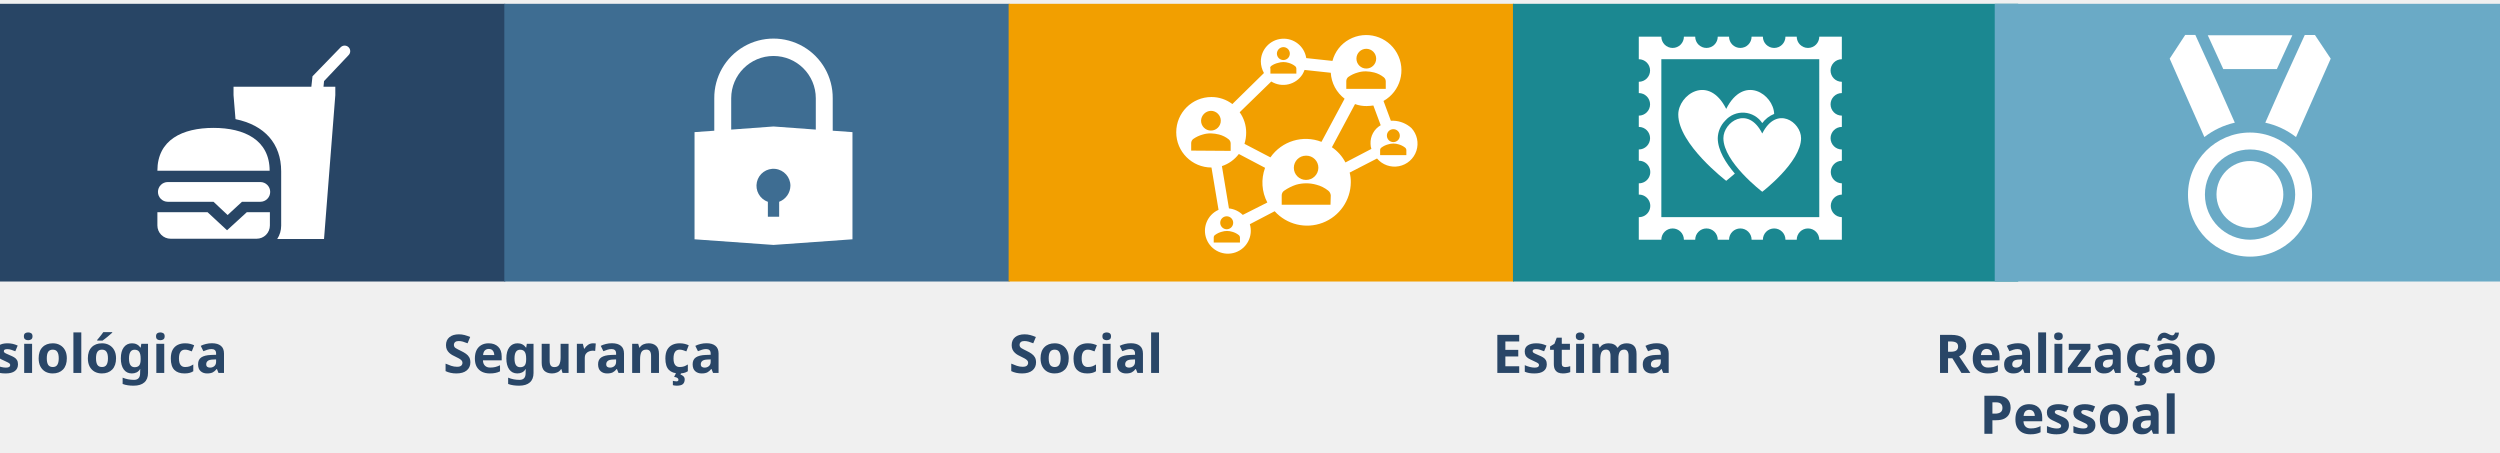
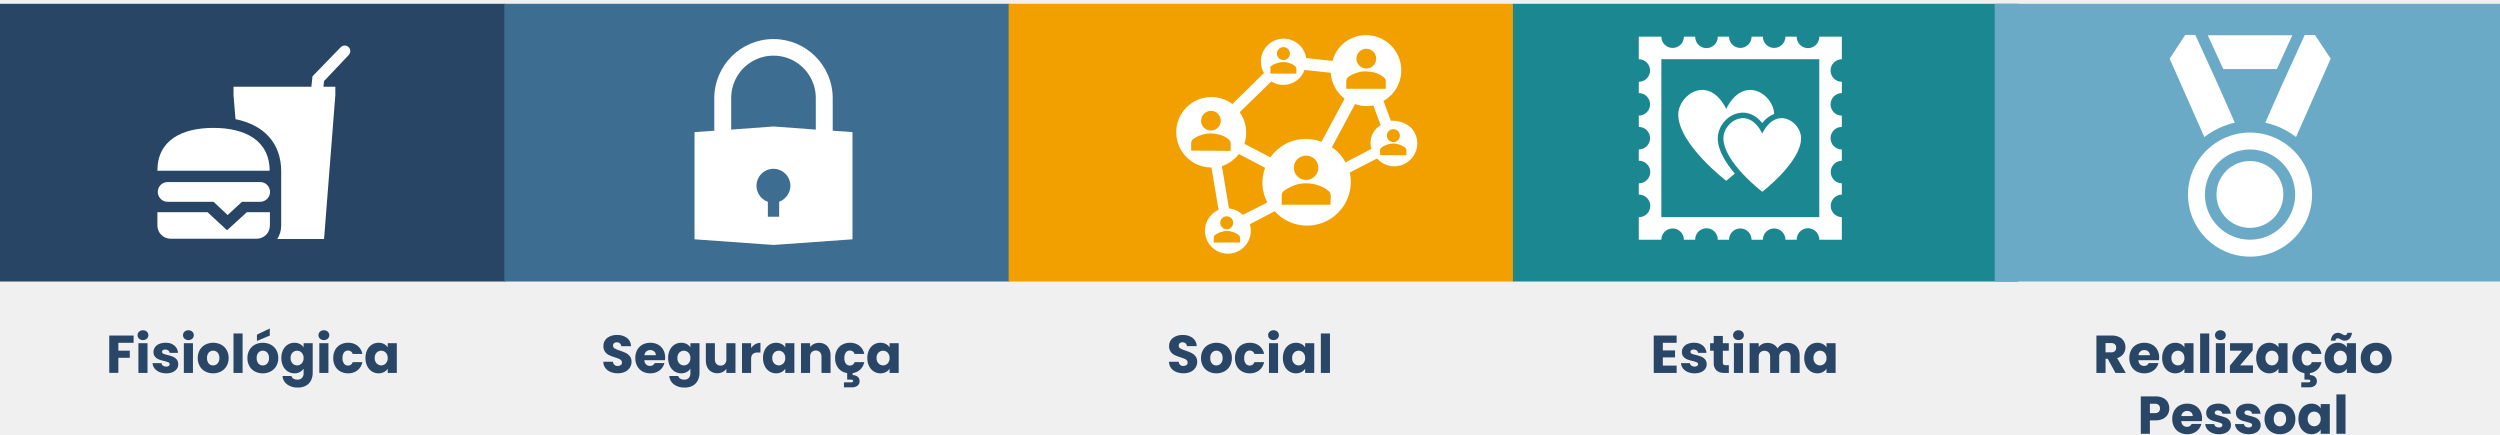
- <svg xmlns="http://www.w3.org/2000/svg" width="657" height="119" viewBox="0 0 657 119">
+ <svg xmlns="http://www.w3.org/2000/svg" width="920.555" height="159.888" viewBox="0 0 920.555 159.888">
  <defs>
    <clipPath id="clip-path">
-       <rect id="Retângulo_981" data-name="Retângulo 981" width="72" height="72" transform="translate(0 2.4)" fill="#fff" />
-     </clipPath>
-     <clipPath id="clip-path-2">
-       <rect id="Retângulo_982" data-name="Retângulo 982" width="72" height="72" transform="translate(87.24 0)" fill="#fff" />
+       <rect id="Retângulo_981" data-name="Retângulo 981" width="100.883" height="100.883" transform="translate(0 0)" fill="#fff" />
    </clipPath>
    <clipPath id="clip-path-3">
-       <rect id="Retângulo_983" data-name="Retângulo 983" width="72" height="72" transform="translate(179.64 0)" fill="#fff" />
-     </clipPath>
-     <clipPath id="clip-path-4">
-       <rect id="Retângulo_984" data-name="Retângulo 984" width="72" height="72" transform="translate(272.04 0)" fill="#fff" />
+       <rect id="Retângulo_983" data-name="Retângulo 983" width="101" height="101" transform="translate(-0.172 0.086)" fill="#fff" />
    </clipPath>
    <clipPath id="clip-path-5">
-       <rect id="Retângulo_985" data-name="Retângulo 985" width="72" height="72" transform="translate(378 0)" fill="#fff" />
+       <rect id="Retângulo_985" data-name="Retângulo 985" width="101" height="101" transform="translate(0.14 0.086)" fill="#fff" />
    </clipPath>
  </defs>
-   <g id="img-slide-68" transform="translate(-10278 -12133)">
-     <rect id="Retângulo_459" data-name="Retângulo 459" width="132.784" height="72.983" transform="translate(10278 12134)" fill="#284565" />
-     <rect id="Retângulo_460" data-name="Retângulo 460" width="132.787" height="72.983" transform="translate(10410.533 12134)" fill="#3e6d92" />
-     <rect id="Retângulo_461" data-name="Retângulo 461" width="132.787" height="72.983" transform="translate(10543.068 12134)" fill="#f29f00" />
-     <rect id="Retângulo_462" data-name="Retângulo 462" width="132.787" height="72.983" transform="translate(10675.601 12134)" fill="#1b8891" />
-     <rect id="Retângulo_876" data-name="Retângulo 876" width="132.784" height="72.983" transform="translate(10802.216 12134)" fill="#6aaac6" />
-     <g id="Grupo_1288" data-name="Grupo 1288" transform="translate(10308.393 12131.6)" clip-path="url(#clip-path)">
-       <path id="Caminho_1406" data-name="Caminho 1406" d="M38.02,49.241H13.711a2.594,2.594,0,1,0,0,5.188H25.717l3.706,3.484,3.78-3.484H38.02a2.594,2.594,0,0,0,0-5.188" fill="#fff" />
-       <path id="Caminho_1407" data-name="Caminho 1407" d="M29.275,61.915l-5.114-4.743H10.969v3.483a3.48,3.48,0,0,0,3.483,3.484h22.6a3.48,3.48,0,0,0,3.483-3.484V57.172H34.463Z" fill="#fff" />
-       <path id="Caminho_1408" data-name="Caminho 1408" d="M25.717,35.011c-8.152,0-14.748,3.113-14.748,11.266h29.5c0-8.079-6.6-11.266-14.749-11.266" fill="#fff" />
-       <path id="Caminho_1409" data-name="Caminho 1409" d="M61.217,15.889a1.467,1.467,0,1,0-2.075-2.075l-7.411,7.634-.3,2.742H30.979v2.223l.519,6.3C39.131,34.27,43.5,39.161,43.5,46.425v14.3a6.4,6.4,0,0,1-1.038,3.484h12.3l2.965-37.8V24.19H54.621l.148-1.482Z" fill="#fff" />
+   <g id="Grupo_2199" data-name="Grupo 2199" transform="translate(-1902 1804)">
+     <g id="Grupo_2198" data-name="Grupo 2198" transform="translate(1902 -1804)">
+       <g id="Grupo_2197" data-name="Grupo 2197">
+         <path id="Caminho_1944" data-name="Caminho 1944" d="M0,0H186.051V102.261H0Z" transform="translate(0 1.401)" fill="#284565" />
+         <path id="Caminho_1945" data-name="Caminho 1945" d="M0,0H186.054V102.261H0Z" transform="translate(185.699 1.401)" fill="#3e6d92" />
+         <path id="Caminho_1946" data-name="Caminho 1946" d="M0,0H186.054V102.261H0Z" transform="translate(371.4 1.401)" fill="#f29f00" />
+         <path id="Caminho_1947" data-name="Caminho 1947" d="M0,0H186.054V102.261H0Z" transform="translate(557.097 1.401)" fill="#1b8891" />
+         <path id="Caminho_1948" data-name="Caminho 1948" d="M0,0H186.051V102.261H0Z" transform="translate(734.504 1.401)" fill="#6aaac6" />
+         <g id="Grupo_1288" data-name="Grupo 1288" transform="translate(42.585 1.401)" clip-path="url(#clip-path)">
+           <path id="Caminho_1406" data-name="Caminho 1406" d="M48.812,49.241H14.752a3.635,3.635,0,1,0,0,7.269H31.574l5.193,4.882,5.3-4.882h6.749a3.635,3.635,0,0,0,0-7.269" transform="translate(4.46 16.39)" fill="#fff" />
+           <path id="Caminho_1407" data-name="Caminho 1407" d="M36.618,63.818l-7.165-6.646H10.969v4.88a4.875,4.875,0,0,0,4.88,4.882H47.522a4.875,4.875,0,0,0,4.88-4.882v-4.88H43.888Z" transform="translate(4.4 19.572)" fill="#fff" />
+           <path id="Caminho_1408" data-name="Caminho 1408" d="M31.633,35.011c-11.422,0-20.664,4.362-20.664,15.785H52.3c0-11.32-9.243-15.785-20.666-15.785" transform="translate(4.4 10.682)" fill="#fff" />
+           <path id="Caminho_1409" data-name="Caminho 1409" d="M73.347,16.9a2.056,2.056,0,1,0-2.907-2.907l-10.384,10.7-.416,3.842H30.979v3.115l.727,8.827C42.4,42.654,48.528,49.507,48.528,59.685V79.727a8.969,8.969,0,0,1-1.454,4.882H64.312l4.154-52.963V28.531H64.1l.207-2.076Z" transform="translate(12.427 2)" fill="#fff" />
+         </g>
+         <g id="Grupo_1290" data-name="Grupo 1290" transform="translate(233.939 1.401)" clip-path="url(#clip-path)">
+           <path id="Caminho_1410" data-name="Caminho 1410" d="M133.957,69.184v5.5H129.8v-5.5a6.249,6.249,0,1,1,8.307-5.918,6.426,6.426,0,0,1-4.153,5.918M116.3,31.073a15.577,15.577,0,1,1,31.153,0V42.6l-15.577-1.143L116.3,42.6Zm37.384,11.942V31.073a21.807,21.807,0,1,0-43.614,0V43.015l-7.269.52V83l29.075,2.076L160.956,83V43.535Z" transform="translate(-80.997 3.716)" fill="#fff" />
+         </g>
+         <g id="Grupo_1292" data-name="Grupo 1292" transform="translate(425.95 2.802)" clip-path="url(#clip-path-3)">
+           <path id="Caminho_1411" data-name="Caminho 1411" d="M264.713,38.747h-.935l-2.7-7.269A12.972,12.972,0,0,0,248.41,8.838a12.658,12.658,0,0,0-6.127,7.893l-9.657-1.038a8.406,8.406,0,0,0-16.718,1.247,9.013,9.013,0,0,0,1.142,4.257L205.418,32.62a12.694,12.694,0,0,0-7.684-2.6,12.981,12.981,0,0,0,0,25.962l2.6,15.577a8.441,8.441,0,1,0,11.526,5.3l9.138-4.777a16.1,16.1,0,0,0,28.038-10.7,13.635,13.635,0,0,0-.416-3.531l10.073-5.193a8.46,8.46,0,1,0,12.669-11.215,10.427,10.427,0,0,0-6.646-2.7m0,3.115a2.389,2.389,0,1,1-2.389,2.389,2.35,2.35,0,0,1,2.389-2.389m-9.969-29.6A3.635,3.635,0,1,1,251.11,15.9a3.612,3.612,0,0,1,3.635-3.635m-7.373,11.84a1.98,1.98,0,0,1,.727-1.454,10.994,10.994,0,0,1,3.531-1.662,9.613,9.613,0,0,1,3.011-.415,14.061,14.061,0,0,1,3.011.415,9.419,9.419,0,0,1,3.531,1.765,1.985,1.985,0,0,1,.727,1.454v2.8H247.371ZM224.215,11.643a2.388,2.388,0,1,1-2.389,2.388,2.415,2.415,0,0,1,2.389-2.388m-4.882,7.788a1.094,1.094,0,0,1,.52-.935,6.985,6.985,0,0,1,2.389-1.038,6.412,6.412,0,0,1,3.946,0,6.743,6.743,0,0,1,2.284,1.142,1.24,1.24,0,0,1,.52.935v1.871h-9.554V19.431ZM197.527,35.112a3.635,3.635,0,1,1-3.635,3.635,3.751,3.751,0,0,1,3.635-3.635m-7.269,14.642v-2.8a1.983,1.983,0,0,1,.727-1.454,11.027,11.027,0,0,1,3.529-1.66,9.582,9.582,0,0,1,3.012-.416,13.972,13.972,0,0,1,3.011.416,9.418,9.418,0,0,1,3.531,1.765,1.985,1.985,0,0,1,.727,1.453v2.8Zm17.964,33.855h-9.657V81.74a1.089,1.089,0,0,1,.518-.935,7.216,7.216,0,0,1,2.389-1.142,6.384,6.384,0,0,1,3.946,0,6.736,6.736,0,0,1,2.285,1.142,1.238,1.238,0,0,1,.518.935Zm-7.269-7.269a2.389,2.389,0,1,1,2.389,2.388,2.413,2.413,0,0,1-2.389-2.388m8.307-2.907a8.62,8.62,0,0,0-5.088-2.389l-2.6-15.577A12.874,12.874,0,0,0,207.807,51l9.657,5.088a15.69,15.69,0,0,0,.831,12.773Zm10.177-21.185-9.553-4.985a13.849,13.849,0,0,0,.624-4.153,12.819,12.819,0,0,0-2.389-7.478l11.631-11.318a8.385,8.385,0,0,0,11.526-2.7A10.361,10.361,0,0,0,232,20.054l9.658,1.038a12.961,12.961,0,0,0,5.088,9.554l-8.515,15.889a15.882,15.882,0,0,0-18.8,5.711m17.654,3.842a4.522,4.522,0,0,1-4.569,4.465,4.465,4.465,0,0,1,0-8.931h.1a4.432,4.432,0,0,1,4.465,4.465m4.465,13.6H223.591V66.267a2.038,2.038,0,0,1,.935-1.765,17.185,17.185,0,0,1,4.362-2.182,13.737,13.737,0,0,1,7.477,0,11.509,11.509,0,0,1,4.362,2.182,2.5,2.5,0,0,1,.935,1.765ZM256.3,47.262a5.882,5.882,0,0,0,.311,1.869l-9.553,4.985a15.253,15.253,0,0,0-4.985-5.607L250.59,32.62a11.839,11.839,0,0,0,4.258.727,20.2,20.2,0,0,0,2.493-.207l2.7,7.269a7.49,7.49,0,0,0-3.738,6.853m13.188,4.154h-9.658V49.547a1.091,1.091,0,0,1,.52-.935,7.216,7.216,0,0,1,2.389-1.142,6.384,6.384,0,0,1,3.946,0,6.718,6.718,0,0,1,2.284,1.142,1.237,1.237,0,0,1,.52.935Z" transform="translate(-177.589 2.896)" fill="#fff" />
+         </g>
+         <g id="Grupo_1294" data-name="Grupo 1294" transform="translate(589.94 0)" clip-path="url(#clip-path)">
+           <path id="Caminho_1412" data-name="Caminho 1412" d="M348.133,76.1H289.981V17.942h58.152Zm4.156-41.538a4.153,4.153,0,0,1,4.153-4.154V26.251a4.154,4.154,0,0,1,0-8.309V9.635h-8.309a4.154,4.154,0,1,1-8.307,0h-4.152a4.154,4.154,0,1,1-8.309,0h-4.154a4.153,4.153,0,1,1-8.306,0h-4.154a4.154,4.154,0,1,1-8.307,0H298.29a4.154,4.154,0,1,1-8.309,0h-8.307v8.307a4.154,4.154,0,0,1,0,8.309V30.4a4.154,4.154,0,0,1,0,8.309v4.153a4.154,4.154,0,0,1,0,8.309v4.153a4.154,4.154,0,1,1,0,8.307V67.79a4.154,4.154,0,1,1,0,8.307v8.309h8.307a4.154,4.154,0,1,1,8.309,0h4.153a4.154,4.154,0,1,1,8.307,0H314.9a4.153,4.153,0,1,1,8.306,0h4.154a4.154,4.154,0,1,1,8.309,0h4.152a4.154,4.154,0,1,1,8.307,0h8.309V76.1a4.154,4.154,0,0,1,0-8.307V63.635a4.154,4.154,0,0,1,0-8.307V51.175a4.154,4.154,0,0,1,0-8.309V38.713a4.153,4.153,0,0,1-4.153-4.154" transform="translate(-268.175 3.865)" fill="#fff" />
+           <path id="Caminho_1413" data-name="Caminho 1413" d="M318.218,36.7c-5.306-10.52-14.31-4.216-14.31,1.723,0,8.838,14.31,19.731,14.31,19.731s14.3-10.935,14.3-19.731c0-5.939-9-12.243-14.3-1.723" transform="translate(-259.256 12.457)" fill="#fff" />
+           <path id="Caminho_1414" data-name="Caminho 1414" d="M306.588,41.4a9.544,9.544,0,0,1,2.721-6.449,9.128,9.128,0,0,1,6.511-2.969c1.672,0,4.537.57,7.154,3.852a10.065,10.065,0,0,1,4.383-3.374c-.228-7.208-11.174-14.7-17.654-1.85-6.542-12.98-17.653-5.191-17.653,2.078,0,10.9,17.653,24.4,17.653,24.4s1.3-1.038,3.178-2.658c-3.322-3.874-6.293-8.589-6.293-13.033" transform="translate(-264.013 9.482)" fill="#fff" />
+         </g>
+         <g id="Grupo_1296" data-name="Grupo 1296" transform="translate(777.637 2.802)" clip-path="url(#clip-path-5)">
+           <path id="Caminho_1415" data-name="Caminho 1415" d="M417.823,40.319a12.306,12.306,0,1,0,12.253,12.358,12.276,12.276,0,0,0-12.253-12.358" transform="translate(-366.94 16.174)" fill="#fff" />
+           <path id="Caminho_1416" data-name="Caminho 1416" d="M420.856,32.833A22.846,22.846,0,1,0,443.7,55.679a22.912,22.912,0,0,0-22.846-22.846m0,39.462a16.616,16.616,0,1,1,16.615-16.616,16.664,16.664,0,0,1-16.615,16.616" transform="translate(-369.973 13.171)" fill="#fff" />
+           <path id="Caminho_1417" data-name="Caminho 1417" d="M418.318,39.485a28.36,28.36,0,0,1,11.317,5.3l12.774-28.869-5.816-8.724h-3.738l-8.1,17.758Z" transform="translate(-361.827 2.884)" fill="#fff" />
+           <path id="Caminho_1418" data-name="Caminho 1418" d="M417.181,39.485l-6.438-14.538-8.1-17.758H398.9l-5.711,8.724,12.773,28.869a28.686,28.686,0,0,1,11.215-5.3" transform="translate(-371.905 2.884)" fill="#fff" />
+           <path id="Caminho_1419" data-name="Caminho 1419" d="M428.64,19.725l5.711-12.462H403.2l5.712,12.462Z" transform="translate(-367.892 2.914)" fill="#fff" />
+         </g>
+         <path id="Caminho_1949" data-name="Caminho 1949" d="M12.679,5.913V8.6H7.068v2.9h4.2v2.609h-4.2v5.571H3.714V5.913ZM16.131,7.6a2.033,2.033,0,0,1-1.442-.52A1.684,1.684,0,0,1,14.13,5.8a1.706,1.706,0,0,1,.559-1.3,2.033,2.033,0,0,1,1.442-.52,2.006,2.006,0,0,1,1.422.52,1.706,1.706,0,0,1,.559,1.3,1.684,1.684,0,0,1-.559,1.285A2.006,2.006,0,0,1,16.131,7.6ZM17.8,8.738V19.684H14.444V8.738Zm6.885,11.1a6.291,6.291,0,0,1-2.55-.49,4.355,4.355,0,0,1-1.765-1.344,3.534,3.534,0,0,1-.726-1.913h3.315a1.274,1.274,0,0,0,.53.922,1.874,1.874,0,0,0,1.157.353,1.652,1.652,0,0,0,.971-.245.751.751,0,0,0,.343-.638.736.736,0,0,0-.49-.7,9.907,9.907,0,0,0-1.589-.5,14.918,14.918,0,0,1-1.962-.579,3.389,3.389,0,0,1-1.354-.961A2.619,2.619,0,0,1,20,11.975a3.014,3.014,0,0,1,.52-1.716,3.5,3.5,0,0,1,1.53-1.226,5.859,5.859,0,0,1,2.4-.451A4.817,4.817,0,0,1,27.695,9.6a3.969,3.969,0,0,1,1.363,2.707h-3.1a1.336,1.336,0,0,0-.5-.9,1.735,1.735,0,0,0-1.108-.333,1.532,1.532,0,0,0-.9.226.72.72,0,0,0-.314.618.754.754,0,0,0,.5.706,8.012,8.012,0,0,0,1.559.471,17.061,17.061,0,0,1,1.981.618,3.418,3.418,0,0,1,1.344.981,2.775,2.775,0,0,1,.6,1.814,2.88,2.88,0,0,1-.539,1.716,3.568,3.568,0,0,1-1.55,1.187A5.927,5.927,0,0,1,24.684,19.841ZM32.863,7.6a2.033,2.033,0,0,1-1.442-.52A1.684,1.684,0,0,1,30.863,5.8a1.706,1.706,0,0,1,.559-1.3,2.033,2.033,0,0,1,1.442-.52,2.006,2.006,0,0,1,1.422.52,1.706,1.706,0,0,1,.559,1.3,1.684,1.684,0,0,1-.559,1.285A2.006,2.006,0,0,1,32.863,7.6Zm1.667,1.138V19.684H31.177V8.738Zm7.415,11.1a6.042,6.042,0,0,1-2.893-.687,5.027,5.027,0,0,1-2.02-1.962,5.861,5.861,0,0,1-.736-2.982,5.814,5.814,0,0,1,.745-2.972,5.058,5.058,0,0,1,2.04-1.971,6.481,6.481,0,0,1,5.806,0,5.058,5.058,0,0,1,2.04,1.971,5.814,5.814,0,0,1,.745,2.972,5.755,5.755,0,0,1-.755,2.972,5.107,5.107,0,0,1-2.06,1.971A6.157,6.157,0,0,1,41.946,19.841Zm0-2.9a2.185,2.185,0,0,0,1.638-.706,2.805,2.805,0,0,0,.677-2.02,2.858,2.858,0,0,0-.657-2.02,2.229,2.229,0,0,0-3.246-.01,2.879,2.879,0,0,0-.647,2.03,2.914,2.914,0,0,0,.638,2.02A2.063,2.063,0,0,0,41.946,16.938ZM52.813,5.168V19.684H49.459V5.168Zm7.415,14.673a6.042,6.042,0,0,1-2.893-.687,5.027,5.027,0,0,1-2.02-1.962,5.861,5.861,0,0,1-.736-2.982,5.814,5.814,0,0,1,.745-2.972,5.058,5.058,0,0,1,2.04-1.971,6.481,6.481,0,0,1,5.806,0,5.058,5.058,0,0,1,2.04,1.971,5.814,5.814,0,0,1,.745,2.972,5.755,5.755,0,0,1-.755,2.972,5.107,5.107,0,0,1-2.06,1.971A6.157,6.157,0,0,1,60.228,19.841Zm0-2.9a2.185,2.185,0,0,0,1.638-.706,2.805,2.805,0,0,0,.677-2.02,2.858,2.858,0,0,0-.657-2.02,2.229,2.229,0,0,0-3.246-.01,2.879,2.879,0,0,0-.647,2.03,2.914,2.914,0,0,0,.638,2.02A2.063,2.063,0,0,0,60.228,16.938Zm2.589-11L58.09,7.914V5.6l4.727-2.275ZM71.9,8.581a4.212,4.212,0,0,1,2.03.471,3.468,3.468,0,0,1,1.344,1.236V8.738h3.354V19.664a6.156,6.156,0,0,1-.6,2.736,4.56,4.56,0,0,1-1.824,1.952,5.9,5.9,0,0,1-3.05.726,6.344,6.344,0,0,1-3.943-1.148,4.331,4.331,0,0,1-1.726-3.109H70.8a1.587,1.587,0,0,0,.745.991A2.717,2.717,0,0,0,73,22.175a2.282,2.282,0,0,0,1.658-.6,2.566,2.566,0,0,0,.618-1.913v-1.55A3.72,3.72,0,0,1,73.92,19.36a4.086,4.086,0,0,1-2.02.481,4.485,4.485,0,0,1-2.452-.7,4.812,4.812,0,0,1-1.736-1.981,6.6,6.6,0,0,1-.638-2.972,6.542,6.542,0,0,1,.638-2.962,4.755,4.755,0,0,1,1.736-1.962A4.532,4.532,0,0,1,71.9,8.581Zm3.374,5.63a2.742,2.742,0,0,0-.7-1.981,2.357,2.357,0,0,0-3.394-.01,2.708,2.708,0,0,0-.7,1.971,2.778,2.778,0,0,0,.7,1.991,2.335,2.335,0,0,0,3.394.01A2.742,2.742,0,0,0,75.273,14.211ZM82.747,7.6a2.033,2.033,0,0,1-1.442-.52A1.684,1.684,0,0,1,80.746,5.8a1.706,1.706,0,0,1,.559-1.3,2.033,2.033,0,0,1,1.442-.52,2.006,2.006,0,0,1,1.422.52,1.706,1.706,0,0,1,.559,1.3,1.684,1.684,0,0,1-.559,1.285A2.006,2.006,0,0,1,82.747,7.6Zm1.667,1.138V19.684H81.06V8.738Zm1.765,5.473a6.125,6.125,0,0,1,.7-2.982,4.837,4.837,0,0,1,1.942-1.962,5.815,5.815,0,0,1,2.854-.687A5.427,5.427,0,0,1,95.115,9.66,5.09,5.09,0,0,1,96.93,12.7h-3.57a1.718,1.718,0,0,0-1.746-1.255,1.76,1.76,0,0,0-1.471.716,3.312,3.312,0,0,0-.549,2.05,3.312,3.312,0,0,0,.549,2.05,1.76,1.76,0,0,0,1.471.716,1.718,1.718,0,0,0,1.746-1.255h3.57a5.139,5.139,0,0,1-1.824,3.021,5.371,5.371,0,0,1-3.433,1.1,5.815,5.815,0,0,1-2.854-.687,4.837,4.837,0,0,1-1.942-1.962A6.125,6.125,0,0,1,86.18,14.211Zm11.868-.02a6.542,6.542,0,0,1,.638-2.962,4.755,4.755,0,0,1,1.736-1.962,4.532,4.532,0,0,1,2.452-.687,4.212,4.212,0,0,1,2.03.471,3.468,3.468,0,0,1,1.344,1.236V8.738H109.6V19.684h-3.354v-1.55a3.622,3.622,0,0,1-1.363,1.236,4.212,4.212,0,0,1-2.03.471,4.451,4.451,0,0,1-2.432-.7,4.812,4.812,0,0,1-1.736-1.981A6.6,6.6,0,0,1,98.048,14.191Zm8.2.02a2.742,2.742,0,0,0-.7-1.981,2.357,2.357,0,0,0-3.394-.01,2.708,2.708,0,0,0-.7,1.971,2.778,2.778,0,0,0,.7,1.991,2.335,2.335,0,0,0,3.394.01A2.743,2.743,0,0,0,106.247,14.211Z" transform="translate(36.519 117.629)" fill="#294667" />
+         <path id="Caminho_1950" data-name="Caminho 1950" d="M7.92,19.136a7.084,7.084,0,0,1-2.707-.49A4.412,4.412,0,0,1,3.3,17.194a3.966,3.966,0,0,1-.755-2.315h3.57a1.732,1.732,0,0,0,.53,1.167,1.7,1.7,0,0,0,1.177.4A1.841,1.841,0,0,0,9,16.105a1.148,1.148,0,0,0,.432-.951,1.126,1.126,0,0,0-.343-.843,2.769,2.769,0,0,0-.843-.549,13.569,13.569,0,0,0-1.422-.49,15.485,15.485,0,0,1-2.177-.824,4.023,4.023,0,0,1-1.452-1.216,3.389,3.389,0,0,1-.608-2.1A3.609,3.609,0,0,1,3.977,6.121,5.723,5.723,0,0,1,7.606,5.032a5.789,5.789,0,0,1,3.668,1.089,3.9,3.9,0,0,1,1.491,3.031H9.136A1.419,1.419,0,0,0,8.646,8.1a1.728,1.728,0,0,0-1.157-.383,1.443,1.443,0,0,0-.981.324,1.167,1.167,0,0,0-.373.932,1.155,1.155,0,0,0,.628,1.04,10.29,10.29,0,0,0,1.962.8,18.141,18.141,0,0,1,2.168.863,4.126,4.126,0,0,1,1.442,1.2,3.2,3.2,0,0,1,.608,2.02,3.965,3.965,0,0,1-.6,2.138,4.19,4.19,0,0,1-1.736,1.53A5.943,5.943,0,0,1,7.92,19.136Zm17.4-5.787a8.563,8.563,0,0,1-.059.981H17.669a2.281,2.281,0,0,0,.657,1.559,2.008,2.008,0,0,0,1.422.539,1.763,1.763,0,0,0,1.746-1.059h3.57a4.9,4.9,0,0,1-.991,1.942,4.96,4.96,0,0,1-1.795,1.354,5.765,5.765,0,0,1-2.413.49A5.871,5.871,0,0,1,17,18.469a4.883,4.883,0,0,1-1.962-1.962,6.056,6.056,0,0,1-.706-2.982,6.125,6.125,0,0,1,.7-2.982,4.82,4.82,0,0,1,1.952-1.962A5.912,5.912,0,0,1,19.866,7.9a5.853,5.853,0,0,1,2.825.667,4.789,4.789,0,0,1,1.932,1.9A5.776,5.776,0,0,1,25.319,13.349Zm-3.433-.883a1.725,1.725,0,0,0-.588-1.373,2.166,2.166,0,0,0-1.471-.51,2.125,2.125,0,0,0-1.422.49,2.178,2.178,0,0,0-.716,1.393ZM31.243,7.9a4.212,4.212,0,0,1,2.03.471A3.468,3.468,0,0,1,34.617,9.6V8.053h3.354V18.979a6.156,6.156,0,0,1-.6,2.736,4.56,4.56,0,0,1-1.824,1.952,5.9,5.9,0,0,1-3.05.726,6.344,6.344,0,0,1-3.943-1.148,4.331,4.331,0,0,1-1.726-3.109h3.315a1.587,1.587,0,0,0,.745.991,2.717,2.717,0,0,0,1.452.363,2.282,2.282,0,0,0,1.658-.6,2.566,2.566,0,0,0,.618-1.913v-1.55a3.72,3.72,0,0,1-1.354,1.246,4.086,4.086,0,0,1-2.02.481,4.485,4.485,0,0,1-2.452-.7,4.812,4.812,0,0,1-1.736-1.981,6.6,6.6,0,0,1-.638-2.972,6.542,6.542,0,0,1,.638-2.962,4.755,4.755,0,0,1,1.736-1.962A4.532,4.532,0,0,1,31.243,7.9Zm3.374,5.63a2.742,2.742,0,0,0-.7-1.981,2.357,2.357,0,0,0-3.394-.01,2.708,2.708,0,0,0-.7,1.971,2.778,2.778,0,0,0,.7,1.991,2.335,2.335,0,0,0,3.394.01A2.743,2.743,0,0,0,34.617,13.526Zm16.6-5.473V19H47.858V17.508a3.681,3.681,0,0,1-1.383,1.167,4.22,4.22,0,0,1-1.932.441,4.328,4.328,0,0,1-2.217-.559,3.769,3.769,0,0,1-1.491-1.618,5.507,5.507,0,0,1-.53-2.491V8.053h3.335V14A2.4,2.4,0,0,0,44.21,15.7a2,2,0,0,0,1.53.608,2.019,2.019,0,0,0,1.55-.608A2.4,2.4,0,0,0,47.858,14V8.053ZM56.98,9.877a4.425,4.425,0,0,1,1.471-1.422,3.794,3.794,0,0,1,1.962-.52v3.551H59.49a2.826,2.826,0,0,0-1.883.539,2.4,2.4,0,0,0-.628,1.893V19H53.625V8.053H56.98Zm4.374,3.629a6.542,6.542,0,0,1,.638-2.962,4.755,4.755,0,0,1,1.736-1.962A4.532,4.532,0,0,1,66.18,7.9a4.212,4.212,0,0,1,2.03.471A3.468,3.468,0,0,1,69.554,9.6V8.053h3.354V19H69.554v-1.55a3.622,3.622,0,0,1-1.363,1.236,4.212,4.212,0,0,1-2.03.471,4.451,4.451,0,0,1-2.432-.7,4.812,4.812,0,0,1-1.736-1.981A6.6,6.6,0,0,1,61.354,13.506Zm8.2.02a2.742,2.742,0,0,0-.7-1.981,2.357,2.357,0,0,0-3.394-.01,2.708,2.708,0,0,0-.7,1.971,2.778,2.778,0,0,0,.7,1.991,2.335,2.335,0,0,0,3.394.01A2.742,2.742,0,0,0,69.554,13.526ZM82.01,7.935a3.972,3.972,0,0,1,3.07,1.246A4.859,4.859,0,0,1,86.227,12.6V19H82.892V13.055a2.4,2.4,0,0,0-.569-1.707,2.229,2.229,0,0,0-3.06,0,2.4,2.4,0,0,0-.569,1.707V19H75.34V8.053h3.354V9.5a3.539,3.539,0,0,1,1.373-1.148A4.365,4.365,0,0,1,82.01,7.935Zm11.318,8.356a1.718,1.718,0,0,0,1.746-1.255h3.57a5.22,5.22,0,0,1-1.491,2.727,5.049,5.049,0,0,1-2.785,1.314V19.8a2.944,2.944,0,0,1,1.785.559,1.942,1.942,0,0,1,.765,1.677,1.958,1.958,0,0,1-.8,1.7,3.2,3.2,0,0,1-1.922.579H91.17V22.471h2.57a1.167,1.167,0,0,0,.588-.118.421.421,0,0,0,.2-.392.4.4,0,0,0-.2-.383,1.257,1.257,0,0,0-.588-.108H92.347V19.077a5.029,5.029,0,0,1-3.237-1.795,5.724,5.724,0,0,1-1.216-3.756,6.125,6.125,0,0,1,.7-2.982,4.837,4.837,0,0,1,1.942-1.962A5.815,5.815,0,0,1,93.387,7.9,5.427,5.427,0,0,1,96.83,8.975a5.09,5.09,0,0,1,1.814,3.04h-3.57a1.718,1.718,0,0,0-1.746-1.255,1.76,1.76,0,0,0-1.471.716,3.312,3.312,0,0,0-.549,2.05,3.312,3.312,0,0,0,.549,2.05A1.76,1.76,0,0,0,93.328,16.292Zm6.434-2.785a6.542,6.542,0,0,1,.638-2.962,4.755,4.755,0,0,1,1.736-1.962,4.532,4.532,0,0,1,2.452-.687,4.212,4.212,0,0,1,2.03.471A3.468,3.468,0,0,1,107.962,9.6V8.053h3.354V19h-3.354v-1.55a3.622,3.622,0,0,1-1.363,1.236,4.212,4.212,0,0,1-2.03.471,4.451,4.451,0,0,1-2.432-.7,4.812,4.812,0,0,1-1.736-1.981A6.6,6.6,0,0,1,99.762,13.506Zm8.2.02a2.742,2.742,0,0,0-.7-1.981,2.357,2.357,0,0,0-3.394-.01,2.708,2.708,0,0,0-.7,1.971,2.778,2.778,0,0,0,.7,1.991,2.335,2.335,0,0,0,3.394.01A2.743,2.743,0,0,0,107.962,13.526Z" transform="translate(219.6 118.314)" fill="#294667" />
+         <path id="Caminho_1951" data-name="Caminho 1951" d="M25.581,19.636a7.084,7.084,0,0,1-2.707-.49,4.412,4.412,0,0,1-1.913-1.452,3.966,3.966,0,0,1-.755-2.315h3.57a1.732,1.732,0,0,0,.53,1.167,1.7,1.7,0,0,0,1.177.4,1.841,1.841,0,0,0,1.177-.343,1.148,1.148,0,0,0,.432-.951,1.126,1.126,0,0,0-.343-.843,2.769,2.769,0,0,0-.843-.549,13.568,13.568,0,0,0-1.422-.49,15.485,15.485,0,0,1-2.177-.824,4.023,4.023,0,0,1-1.452-1.216,3.389,3.389,0,0,1-.608-2.1,3.609,3.609,0,0,1,1.393-3.011,5.723,5.723,0,0,1,3.629-1.089,5.789,5.789,0,0,1,3.668,1.089,3.9,3.9,0,0,1,1.491,3.031H26.8a1.419,1.419,0,0,0-.49-1.049,1.728,1.728,0,0,0-1.157-.383,1.443,1.443,0,0,0-.981.324,1.167,1.167,0,0,0-.373.932,1.155,1.155,0,0,0,.628,1.04,10.29,10.29,0,0,0,1.962.8,18.141,18.141,0,0,1,2.168.863,4.127,4.127,0,0,1,1.442,1.2A3.2,3.2,0,0,1,30.6,15.4a3.965,3.965,0,0,1-.6,2.138,4.19,4.19,0,0,1-1.736,1.53A5.943,5.943,0,0,1,25.581,19.636Zm12.064.02a6.042,6.042,0,0,1-2.893-.687,5.027,5.027,0,0,1-2.02-1.962A5.861,5.861,0,0,1,32,14.026a5.814,5.814,0,0,1,.745-2.972,5.058,5.058,0,0,1,2.04-1.971,6.481,6.481,0,0,1,5.806,0,5.058,5.058,0,0,1,2.04,1.971,5.814,5.814,0,0,1,.745,2.972A5.755,5.755,0,0,1,42.617,17a5.107,5.107,0,0,1-2.06,1.971A6.157,6.157,0,0,1,37.645,19.655Zm0-2.9a2.185,2.185,0,0,0,1.638-.706,2.805,2.805,0,0,0,.677-2.02,2.858,2.858,0,0,0-.657-2.02A2.229,2.229,0,0,0,36.056,12a2.879,2.879,0,0,0-.647,2.03,2.914,2.914,0,0,0,.638,2.02A2.063,2.063,0,0,0,37.645,16.752Zm6.846-2.727a6.125,6.125,0,0,1,.7-2.982,4.837,4.837,0,0,1,1.942-1.962A5.815,5.815,0,0,1,49.983,8.4a5.427,5.427,0,0,1,3.443,1.079,5.09,5.09,0,0,1,1.814,3.04H51.67a1.718,1.718,0,0,0-1.746-1.255,1.76,1.76,0,0,0-1.471.716,3.312,3.312,0,0,0-.549,2.05,3.312,3.312,0,0,0,.549,2.05,1.76,1.76,0,0,0,1.471.716,1.718,1.718,0,0,0,1.746-1.255h3.57a5.139,5.139,0,0,1-1.824,3.021,5.371,5.371,0,0,1-3.433,1.1,5.815,5.815,0,0,1-2.854-.687,4.837,4.837,0,0,1-1.942-1.962A6.125,6.125,0,0,1,44.491,14.026ZM58.712,7.415a2.033,2.033,0,0,1-1.442-.52,1.684,1.684,0,0,1-.559-1.285,1.706,1.706,0,0,1,.559-1.3,2.033,2.033,0,0,1,1.442-.52,2.006,2.006,0,0,1,1.422.52,1.706,1.706,0,0,1,.559,1.3A1.684,1.684,0,0,1,60.135,6.9,2.006,2.006,0,0,1,58.712,7.415ZM60.38,8.553V19.5H57.025V8.553Zm1.765,5.453a6.542,6.542,0,0,1,.638-2.962,4.755,4.755,0,0,1,1.736-1.962A4.532,4.532,0,0,1,66.971,8.4,4.212,4.212,0,0,1,69,8.867,3.468,3.468,0,0,1,70.345,10.1V8.553H73.7V19.5H70.345v-1.55a3.622,3.622,0,0,1-1.363,1.236,4.212,4.212,0,0,1-2.03.471,4.451,4.451,0,0,1-2.432-.7,4.812,4.812,0,0,1-1.736-1.981A6.6,6.6,0,0,1,62.145,14.006Zm8.2.02a2.742,2.742,0,0,0-.7-1.981,2.357,2.357,0,0,0-3.394-.01,2.708,2.708,0,0,0-.7,1.971,2.778,2.778,0,0,0,.7,1.991,2.335,2.335,0,0,0,3.394.01A2.742,2.742,0,0,0,70.345,14.026Zm9.141-9.043V19.5H76.131V4.983Z" transform="translate(410.235 117.814)" fill="#294667" />
+         <path id="Caminho_1952" data-name="Caminho 1952" d="M20.956,8.415V11.2h4.492V13.79H20.956v3.021h5.081V19.5H17.6V5.728h8.435V8.415Zm11.711,11.24a6.291,6.291,0,0,1-2.55-.49,4.355,4.355,0,0,1-1.765-1.344,3.534,3.534,0,0,1-.726-1.913h3.315a1.274,1.274,0,0,0,.53.922,1.874,1.874,0,0,0,1.157.353,1.652,1.652,0,0,0,.971-.245.751.751,0,0,0,.343-.638.736.736,0,0,0-.49-.7,9.907,9.907,0,0,0-1.589-.5,14.918,14.918,0,0,1-1.962-.579,3.389,3.389,0,0,1-1.354-.961,2.619,2.619,0,0,1-.569-1.775,3.014,3.014,0,0,1,.52-1.716,3.5,3.5,0,0,1,1.53-1.226,5.859,5.859,0,0,1,2.4-.451,4.817,4.817,0,0,1,3.246,1.02,3.969,3.969,0,0,1,1.363,2.707h-3.1a1.336,1.336,0,0,0-.5-.9,1.735,1.735,0,0,0-1.108-.333,1.532,1.532,0,0,0-.9.226.72.72,0,0,0-.314.618.754.754,0,0,0,.5.706,8.012,8.012,0,0,0,1.559.471,17.061,17.061,0,0,1,1.981.618,3.418,3.418,0,0,1,1.344.981,2.775,2.775,0,0,1,.6,1.814,2.88,2.88,0,0,1-.539,1.716,3.568,3.568,0,0,1-1.55,1.187A5.927,5.927,0,0,1,32.667,19.655Zm12.594-3V19.5H43.554a4.177,4.177,0,0,1-2.844-.893,3.688,3.688,0,0,1-1.02-2.913V11.338H38.356V8.553H39.69V5.885h3.354V8.553h2.2v2.785h-2.2v4.394a.919.919,0,0,0,.235.706,1.149,1.149,0,0,0,.785.216Zm3.551-9.239a2.033,2.033,0,0,1-1.442-.52A1.684,1.684,0,0,1,46.81,5.61a1.706,1.706,0,0,1,.559-1.3,2.033,2.033,0,0,1,1.442-.52,2.006,2.006,0,0,1,1.422.52,1.706,1.706,0,0,1,.559,1.3A1.684,1.684,0,0,1,50.233,6.9,2.006,2.006,0,0,1,48.811,7.415Zm1.667,1.138V19.5H47.124V8.553Zm16.4-.118a4.329,4.329,0,0,1,3.246,1.236A4.706,4.706,0,0,1,71.33,13.1V19.5H68V13.555a2.261,2.261,0,0,0-.559-1.638,2.338,2.338,0,0,0-3.08,0,2.261,2.261,0,0,0-.559,1.638V19.5H60.463V13.555a2.261,2.261,0,0,0-.559-1.638,2.338,2.338,0,0,0-3.08,0,2.261,2.261,0,0,0-.559,1.638V19.5H52.911V8.553h3.354V9.926A3.59,3.59,0,0,1,57.6,8.837a4.194,4.194,0,0,1,1.864-.4,4.533,4.533,0,0,1,2.207.53,3.8,3.8,0,0,1,1.52,1.51A4.409,4.409,0,0,1,64.739,9,4.187,4.187,0,0,1,66.878,8.435Zm6.14,5.571a6.542,6.542,0,0,1,.638-2.962,4.755,4.755,0,0,1,1.736-1.962A4.532,4.532,0,0,1,77.843,8.4a4.212,4.212,0,0,1,2.03.471A3.468,3.468,0,0,1,81.217,10.1V8.553h3.354V19.5H81.217v-1.55a3.622,3.622,0,0,1-1.363,1.236,4.212,4.212,0,0,1-2.03.471,4.451,4.451,0,0,1-2.432-.7,4.812,4.812,0,0,1-1.736-1.981A6.6,6.6,0,0,1,73.017,14.006Zm8.2.02a2.743,2.743,0,0,0-.7-1.981,2.357,2.357,0,0,0-3.394-.01,2.708,2.708,0,0,0-.7,1.971,2.778,2.778,0,0,0,.7,1.991,2.335,2.335,0,0,0,3.394.01A2.743,2.743,0,0,0,81.217,14.026Z" transform="translate(591.34 117.814)" fill="#294667" />
+         <path id="Caminho_1953" data-name="Caminho 1953" d="M9.96,19.5,7.1,14.3h-.8v5.2H2.937V5.728h5.63a6.2,6.2,0,0,1,2.776.569,3.919,3.919,0,0,1,1.716,1.559,4.352,4.352,0,0,1,.569,2.207,4.1,4.1,0,0,1-.775,2.452,4.17,4.17,0,0,1-2.285,1.53L13.745,19.5ZM6.291,11.927H8.371a1.9,1.9,0,0,0,1.383-.451,1.7,1.7,0,0,0,.461-1.275,1.65,1.65,0,0,0-.461-1.236,1.9,1.9,0,0,0-1.383-.451H6.291Zm19.753,1.922a8.563,8.563,0,0,1-.059.981H18.394a2.281,2.281,0,0,0,.657,1.559,2.008,2.008,0,0,0,1.422.539A1.763,1.763,0,0,0,22.22,15.87h3.57a4.9,4.9,0,0,1-.991,1.942A4.96,4.96,0,0,1,23,19.165a5.765,5.765,0,0,1-2.413.49,5.871,5.871,0,0,1-2.864-.687,4.883,4.883,0,0,1-1.962-1.962,6.056,6.056,0,0,1-.706-2.982,6.125,6.125,0,0,1,.7-2.982,4.82,4.82,0,0,1,1.952-1.962A5.912,5.912,0,0,1,20.591,8.4a5.853,5.853,0,0,1,2.825.667,4.789,4.789,0,0,1,1.932,1.9A5.775,5.775,0,0,1,26.045,13.849Zm-3.433-.883a1.725,1.725,0,0,0-.588-1.373,2.166,2.166,0,0,0-1.471-.51,2.125,2.125,0,0,0-1.422.49,2.178,2.178,0,0,0-.716,1.393Zm4.531,1.04a6.542,6.542,0,0,1,.638-2.962,4.755,4.755,0,0,1,1.736-1.962A4.532,4.532,0,0,1,31.969,8.4,4.212,4.212,0,0,1,34,8.867,3.468,3.468,0,0,1,35.343,10.1V8.553H38.7V19.5H35.343v-1.55a3.622,3.622,0,0,1-1.363,1.236,4.212,4.212,0,0,1-2.03.471,4.451,4.451,0,0,1-2.432-.7,4.812,4.812,0,0,1-1.736-1.981A6.6,6.6,0,0,1,27.143,14.006Zm8.2.02a2.743,2.743,0,0,0-.7-1.981,2.357,2.357,0,0,0-3.394-.01,2.708,2.708,0,0,0-.7,1.971,2.778,2.778,0,0,0,.7,1.991,2.335,2.335,0,0,0,3.394.01A2.743,2.743,0,0,0,35.343,14.026Zm9.141-9.043V19.5H41.13V4.983ZM48.6,7.415a2.033,2.033,0,0,1-1.442-.52A1.684,1.684,0,0,1,46.6,5.61a1.706,1.706,0,0,1,.559-1.3,2.033,2.033,0,0,1,1.442-.52,2.006,2.006,0,0,1,1.422.52,1.706,1.706,0,0,1,.559,1.3A1.684,1.684,0,0,1,50.025,6.9,2.006,2.006,0,0,1,48.6,7.415Zm1.667,1.138V19.5H46.916V8.553Zm5.571,8.18h4.747V19.5H52.095V16.831l4.551-5.512H52.134V8.553h8.356V11.22Zm5.924-2.727a6.542,6.542,0,0,1,.638-2.962,4.755,4.755,0,0,1,1.736-1.962A4.532,4.532,0,0,1,66.591,8.4a4.212,4.212,0,0,1,2.03.471A3.468,3.468,0,0,1,69.965,10.1V8.553h3.354V19.5H69.965v-1.55A3.622,3.622,0,0,1,68.6,19.185a4.212,4.212,0,0,1-2.03.471,4.451,4.451,0,0,1-2.432-.7A4.812,4.812,0,0,1,62.4,16.978,6.6,6.6,0,0,1,61.766,14.006Zm8.2.02a2.742,2.742,0,0,0-.7-1.981,2.357,2.357,0,0,0-3.394-.01,2.708,2.708,0,0,0-.7,1.971,2.778,2.778,0,0,0,.7,1.991,2.335,2.335,0,0,0,3.394.01A2.742,2.742,0,0,0,69.965,14.026Zm10.553,2.766a1.718,1.718,0,0,0,1.746-1.255h3.57a5.22,5.22,0,0,1-1.491,2.727,5.049,5.049,0,0,1-2.785,1.314V20.3a2.944,2.944,0,0,1,1.785.559,1.942,1.942,0,0,1,.765,1.677,1.958,1.958,0,0,1-.8,1.7,3.2,3.2,0,0,1-1.922.579H78.361V22.971h2.57a1.167,1.167,0,0,0,.588-.118.421.421,0,0,0,.2-.392.4.4,0,0,0-.2-.383,1.257,1.257,0,0,0-.588-.108H79.538V19.577A5.029,5.029,0,0,1,76.3,17.782a5.724,5.724,0,0,1-1.216-3.756,6.125,6.125,0,0,1,.7-2.982,4.837,4.837,0,0,1,1.942-1.962A5.815,5.815,0,0,1,80.577,8.4,5.427,5.427,0,0,1,84.02,9.475a5.09,5.09,0,0,1,1.814,3.04h-3.57a1.718,1.718,0,0,0-1.746-1.255,1.76,1.76,0,0,0-1.471.716,3.312,3.312,0,0,0-.549,2.05,3.312,3.312,0,0,0,.549,2.05A1.76,1.76,0,0,0,80.519,16.791Zm6.434-2.785a6.542,6.542,0,0,1,.638-2.962,4.755,4.755,0,0,1,1.736-1.962A4.532,4.532,0,0,1,91.778,8.4a4.212,4.212,0,0,1,2.03.471A3.468,3.468,0,0,1,95.152,10.1V8.553h3.354V19.5H95.152v-1.55a3.622,3.622,0,0,1-1.363,1.236,4.212,4.212,0,0,1-2.03.471,4.451,4.451,0,0,1-2.432-.7,4.812,4.812,0,0,1-1.736-1.981A6.6,6.6,0,0,1,86.953,14.006Zm8.2.02a2.743,2.743,0,0,0-.7-1.981,2.357,2.357,0,0,0-3.394-.01,2.708,2.708,0,0,0-.7,1.971,2.778,2.778,0,0,0,.7,1.991,2.335,2.335,0,0,0,3.394.01A2.743,2.743,0,0,0,95.152,14.026ZM89.209,7.631q.471-2.9,2.707-2.9a2.053,2.053,0,0,1,.755.128,7.534,7.534,0,0,1,.794.383,5.664,5.664,0,0,0,.569.284,1.18,1.18,0,0,0,.451.088q.726,0,.843-.883h1.726q-.471,2.9-2.707,2.9a2.053,2.053,0,0,1-.755-.128,7.533,7.533,0,0,1-.794-.383,5.664,5.664,0,0,0-.569-.284,1.18,1.18,0,0,0-.451-.088q-.726,0-.863.883Zm16.713,12.025a6.042,6.042,0,0,1-2.893-.687,5.027,5.027,0,0,1-2.02-1.962,5.862,5.862,0,0,1-.736-2.982,5.814,5.814,0,0,1,.745-2.972,5.058,5.058,0,0,1,2.04-1.971,6.481,6.481,0,0,1,5.806,0,5.058,5.058,0,0,1,2.04,1.971,5.814,5.814,0,0,1,.745,2.972A5.755,5.755,0,0,1,110.894,17a5.107,5.107,0,0,1-2.06,1.971A6.157,6.157,0,0,1,105.921,19.655Zm0-2.9a2.185,2.185,0,0,0,1.638-.706,2.805,2.805,0,0,0,.677-2.02,2.858,2.858,0,0,0-.657-2.02,2.229,2.229,0,0,0-3.246-.01,2.879,2.879,0,0,0-.647,2.03,2.914,2.914,0,0,0,.638,2.02A2.063,2.063,0,0,0,105.921,16.752ZM29.772,32.58a4.434,4.434,0,0,1-.549,2.187,4.038,4.038,0,0,1-1.687,1.6,5.939,5.939,0,0,1-2.825.608H22.632v4.943H19.277V28.146h5.434a6.184,6.184,0,0,1,2.785.569A3.91,3.91,0,0,1,29.2,30.285,4.561,4.561,0,0,1,29.772,32.58Zm-5.316,1.726a2,2,0,0,0,1.432-.451,1.962,1.962,0,0,0,0-2.55,2,2,0,0,0-1.432-.451H22.632v3.452Zm17.38,1.962a8.563,8.563,0,0,1-.059.981H34.185a2.281,2.281,0,0,0,.657,1.559,2.008,2.008,0,0,0,1.422.539,1.763,1.763,0,0,0,1.746-1.059h3.57a4.9,4.9,0,0,1-.991,1.942A4.96,4.96,0,0,1,38.8,41.583a5.765,5.765,0,0,1-2.413.49,5.871,5.871,0,0,1-2.864-.687,4.883,4.883,0,0,1-1.962-1.962,6.056,6.056,0,0,1-.706-2.982,6.125,6.125,0,0,1,.7-2.982A4.82,4.82,0,0,1,33.5,31.5a5.912,5.912,0,0,1,2.884-.687,5.853,5.853,0,0,1,2.825.667,4.789,4.789,0,0,1,1.932,1.9A5.776,5.776,0,0,1,41.836,36.267ZM38.4,35.385a1.725,1.725,0,0,0-.588-1.373,2.166,2.166,0,0,0-1.471-.51,2.125,2.125,0,0,0-1.422.49,2.178,2.178,0,0,0-.716,1.393Zm9.651,6.689a6.291,6.291,0,0,1-2.55-.49,4.355,4.355,0,0,1-1.765-1.344,3.534,3.534,0,0,1-.726-1.913h3.315a1.274,1.274,0,0,0,.53.922,1.874,1.874,0,0,0,1.157.353,1.652,1.652,0,0,0,.971-.245.751.751,0,0,0,.343-.638.736.736,0,0,0-.49-.7,9.907,9.907,0,0,0-1.589-.5,14.917,14.917,0,0,1-1.962-.579,3.389,3.389,0,0,1-1.354-.961,2.619,2.619,0,0,1-.569-1.775,3.014,3.014,0,0,1,.52-1.716,3.5,3.5,0,0,1,1.53-1.226,5.859,5.859,0,0,1,2.4-.451,4.817,4.817,0,0,1,3.246,1.02,3.969,3.969,0,0,1,1.363,2.707h-3.1a1.336,1.336,0,0,0-.5-.9,1.735,1.735,0,0,0-1.108-.333,1.532,1.532,0,0,0-.9.226.72.72,0,0,0-.314.618.754.754,0,0,0,.5.706,8.011,8.011,0,0,0,1.559.471,17.061,17.061,0,0,1,1.981.618,3.418,3.418,0,0,1,1.344.981,2.775,2.775,0,0,1,.6,1.814,2.88,2.88,0,0,1-.539,1.716,3.568,3.568,0,0,1-1.55,1.187A5.927,5.927,0,0,1,48.054,42.074Zm10.946,0a6.291,6.291,0,0,1-2.55-.49,4.355,4.355,0,0,1-1.765-1.344,3.534,3.534,0,0,1-.726-1.913h3.315a1.274,1.274,0,0,0,.53.922,1.874,1.874,0,0,0,1.157.353,1.652,1.652,0,0,0,.971-.245.751.751,0,0,0,.343-.638.736.736,0,0,0-.49-.7,9.907,9.907,0,0,0-1.589-.5,14.917,14.917,0,0,1-1.962-.579,3.389,3.389,0,0,1-1.354-.961,2.619,2.619,0,0,1-.569-1.775,3.014,3.014,0,0,1,.52-1.716,3.5,3.5,0,0,1,1.53-1.226,5.859,5.859,0,0,1,2.4-.451,4.817,4.817,0,0,1,3.246,1.02,3.969,3.969,0,0,1,1.363,2.707h-3.1a1.336,1.336,0,0,0-.5-.9,1.735,1.735,0,0,0-1.108-.333,1.532,1.532,0,0,0-.9.226.72.72,0,0,0-.314.618.754.754,0,0,0,.5.706,8.011,8.011,0,0,0,1.559.471,17.061,17.061,0,0,1,1.981.618,3.417,3.417,0,0,1,1.344.981,2.775,2.775,0,0,1,.6,1.814,2.88,2.88,0,0,1-.539,1.716,3.568,3.568,0,0,1-1.55,1.187A5.927,5.927,0,0,1,59,42.074Zm11.475,0a6.042,6.042,0,0,1-2.893-.687,5.027,5.027,0,0,1-2.02-1.962,6.353,6.353,0,0,1,.01-5.953,5.058,5.058,0,0,1,2.04-1.971,6.481,6.481,0,0,1,5.806,0,5.058,5.058,0,0,1,2.04,1.971,5.814,5.814,0,0,1,.745,2.972,5.755,5.755,0,0,1-.755,2.972,5.107,5.107,0,0,1-2.06,1.971A6.157,6.157,0,0,1,70.475,42.074Zm0-2.9a2.185,2.185,0,0,0,1.638-.706,2.805,2.805,0,0,0,.677-2.02,2.858,2.858,0,0,0-.657-2.02,2.229,2.229,0,0,0-3.246-.01,2.879,2.879,0,0,0-.647,2.03,2.914,2.914,0,0,0,.638,2.02A2.063,2.063,0,0,0,70.475,39.171Zm6.846-2.746a6.542,6.542,0,0,1,.638-2.962A4.755,4.755,0,0,1,79.695,31.5a4.532,4.532,0,0,1,2.452-.687,4.212,4.212,0,0,1,2.03.471,3.468,3.468,0,0,1,1.344,1.236v-1.55h3.354V41.917H85.521v-1.55A3.622,3.622,0,0,1,84.157,41.6a4.212,4.212,0,0,1-2.03.471,4.451,4.451,0,0,1-2.432-.7A4.812,4.812,0,0,1,77.959,39.4,6.6,6.6,0,0,1,77.321,36.424Zm8.2.02a2.743,2.743,0,0,0-.7-1.981,2.357,2.357,0,0,0-3.394-.01,2.708,2.708,0,0,0-.7,1.971,2.778,2.778,0,0,0,.7,1.991,2.335,2.335,0,0,0,3.394.01A2.743,2.743,0,0,0,85.521,36.444ZM94.662,27.4V41.917H91.307V27.4Z" transform="translate(769.008 117.814)" fill="#294667" />
+       </g>
    </g>
-     <g id="Grupo_1290" data-name="Grupo 1290" transform="translate(10357.723 12134)" clip-path="url(#clip-path-2)">
-       <path id="Caminho_1410" data-name="Caminho 1410" d="M125.038,52.029v3.928h-2.965V52.029A4.46,4.46,0,1,1,128,47.805a4.587,4.587,0,0,1-2.964,4.224m-12.6-27.2a11.117,11.117,0,1,1,22.234,0v8.227l-11.117-.816-11.117.816Zm26.681,8.523V24.829a15.564,15.564,0,1,0-31.127,0v8.523l-5.188.371V61.887l20.751,1.482,20.752-1.482V33.723Z" fill="#fff" />
-     </g>
-     <g id="Grupo_1292" data-name="Grupo 1292" transform="translate(10402.36 12135)" clip-path="url(#clip-path-3)">
-       <path id="Caminho_1411" data-name="Caminho 1411" d="M241.821,29.721h-.667l-1.927-5.188a9.258,9.258,0,0,0-9.042-16.158,9.034,9.034,0,0,0-4.373,5.633l-6.892-.741a6,6,0,0,0-11.932.89,6.433,6.433,0,0,0,.815,3.038l-8.3,8.153a9.059,9.059,0,0,0-5.484-1.853,9.264,9.264,0,0,0,0,18.529l1.853,11.117a6.025,6.025,0,1,0,8.226,3.78l6.522-3.409a11.488,11.488,0,0,0,20.011-7.634,9.731,9.731,0,0,0-.3-2.52l7.189-3.706a6.038,6.038,0,1,0,9.042-8,7.442,7.442,0,0,0-4.743-1.927m0,2.223a1.7,1.7,0,1,1-1.705,1.7,1.677,1.677,0,0,1,1.705-1.7m-7.115-21.123a2.594,2.594,0,1,1-2.594,2.594,2.578,2.578,0,0,1,2.594-2.594m-5.262,8.45a1.413,1.413,0,0,1,.519-1.038,7.846,7.846,0,0,1,2.52-1.186,6.861,6.861,0,0,1,2.149-.3,10.036,10.036,0,0,1,2.149.3,6.722,6.722,0,0,1,2.52,1.26,1.417,1.417,0,0,1,.519,1.038v2H229.444Zm-16.527-8.894a1.7,1.7,0,1,1-1.705,1.7,1.724,1.724,0,0,1,1.705-1.7m-3.484,5.558a.781.781,0,0,1,.371-.667,4.986,4.986,0,0,1,1.705-.741,4.576,4.576,0,0,1,2.816,0,4.812,4.812,0,0,1,1.63.815.885.885,0,0,1,.371.667v1.335h-6.819V15.935ZM193.87,27.127a2.594,2.594,0,1,1-2.594,2.594,2.677,2.677,0,0,1,2.594-2.594m-5.188,10.45v-2a1.415,1.415,0,0,1,.519-1.038,7.87,7.87,0,0,1,2.519-1.185,6.839,6.839,0,0,1,2.15-.3,9.972,9.972,0,0,1,2.149.3,6.722,6.722,0,0,1,2.52,1.26,1.416,1.416,0,0,1,.519,1.037v2ZM201.5,61.739h-6.892V60.4a.778.778,0,0,1,.37-.667,5.15,5.15,0,0,1,1.705-.815,4.556,4.556,0,0,1,2.816,0,4.808,4.808,0,0,1,1.631.815.883.883,0,0,1,.37.667Zm-5.188-5.188a1.705,1.705,0,1,1,1.705,1.7,1.722,1.722,0,0,1-1.705-1.7m5.929-2.075a6.152,6.152,0,0,0-3.631-1.705L196.76,41.654a9.188,9.188,0,0,0,4.447-3.187L208.1,42.1a11.2,11.2,0,0,0,.593,9.116Zm7.263-15.12L202.689,35.8a9.884,9.884,0,0,0,.445-2.964,9.149,9.149,0,0,0-1.705-5.337l8.3-8.078a5.985,5.985,0,0,0,8.226-1.927,7.4,7.4,0,0,0,.519-1.112l6.893.741A9.25,9.25,0,0,0,229,23.94l-6.077,11.34a11.335,11.335,0,0,0-13.415,4.076m12.6,2.742a3.227,3.227,0,0,1-3.261,3.187,3.187,3.187,0,0,1,0-6.374h.074a3.163,3.163,0,0,1,3.187,3.187m3.187,9.709H212.472V49.362a1.455,1.455,0,0,1,.667-1.26,12.265,12.265,0,0,1,3.113-1.557,9.8,9.8,0,0,1,5.336,0A8.214,8.214,0,0,1,224.7,48.1a1.781,1.781,0,0,1,.667,1.26ZM235.818,35.8a4.2,4.2,0,0,0,.222,1.334l-6.818,3.558a10.886,10.886,0,0,0-3.558-4l6.077-11.34a8.449,8.449,0,0,0,3.039.519,14.418,14.418,0,0,0,1.779-.148l1.927,5.188a5.346,5.346,0,0,0-2.668,4.891m9.412,2.965h-6.893V37.429a.778.778,0,0,1,.371-.667,5.15,5.15,0,0,1,1.705-.815,4.557,4.557,0,0,1,2.816,0,4.794,4.794,0,0,1,1.63.815.883.883,0,0,1,.371.667Z" fill="#fff" />
-     </g>
-     <g id="Grupo_1294" data-name="Grupo 1294" transform="translate(10427 12133)" clip-path="url(#clip-path-4)">
-       <path id="Caminho_1412" data-name="Caminho 1412" d="M329.106,57.069H287.6V15.564h41.5Zm2.966-29.646a2.964,2.964,0,0,1,2.964-2.965V21.494a2.965,2.965,0,0,1,0-5.93V9.635h-5.93a2.964,2.964,0,1,1-5.929,0h-2.963a2.965,2.965,0,1,1-5.93,0h-2.965a2.964,2.964,0,1,1-5.928,0h-2.965a2.964,2.964,0,1,1-5.929,0h-2.964a2.965,2.965,0,1,1-5.93,0h-5.929v5.929a2.965,2.965,0,0,1,0,5.93v2.964a2.965,2.965,0,0,1,0,5.93v2.964a2.965,2.965,0,0,1,0,5.93v2.964a2.965,2.965,0,1,1,0,5.929V51.14a2.965,2.965,0,1,1,0,5.929V63H287.6a2.965,2.965,0,1,1,5.93,0H296.5a2.964,2.964,0,1,1,5.929,0h2.965a2.964,2.964,0,1,1,5.928,0h2.965a2.965,2.965,0,1,1,5.93,0h2.963a2.964,2.964,0,1,1,5.929,0h5.93v-5.93a2.965,2.965,0,0,1,0-5.929V48.175a2.965,2.965,0,0,1,0-5.929V39.282a2.965,2.965,0,0,1,0-5.93V30.388a2.964,2.964,0,0,1-2.964-2.965" fill="#fff" />
-       <path id="Caminho_1413" data-name="Caminho 1413" d="M314.121,35.086c-3.787-7.508-10.213-3.009-10.213,1.23,0,6.308,10.213,14.082,10.213,14.082s10.2-7.8,10.2-14.082c0-4.239-6.425-8.738-10.2-1.23" fill="#fff" />
-       <path id="Caminho_1414" data-name="Caminho 1414" d="M302.426,36.317a6.811,6.811,0,0,1,1.942-4.6,6.134,6.134,0,0,1,9.753.63,7.184,7.184,0,0,1,3.128-2.408c-.163-5.144-7.975-10.488-12.6-1.32-4.669-9.264-12.6-3.7-12.6,1.483,0,7.782,12.6,17.417,12.6,17.417s.927-.741,2.268-1.9c-2.371-2.765-4.491-6.13-4.491-9.3" fill="#fff" />
-     </g>
-     <g id="Grupo_1296" data-name="Grupo 1296" transform="translate(10455 12135)" clip-path="url(#clip-path-5)">
-       <path id="Caminho_1415" data-name="Caminho 1415" d="M414.315,40.319a8.783,8.783,0,1,0,8.745,8.82,8.762,8.762,0,0,0-8.745-8.82" fill="#fff" />
-       <path id="Caminho_1416" data-name="Caminho 1416" d="M414.315,32.833a16.306,16.306,0,1,0,16.3,16.305,16.353,16.353,0,0,0-16.3-16.305m0,28.164a11.859,11.859,0,1,1,11.858-11.859A11.893,11.893,0,0,1,414.315,61" fill="#fff" />
-       <path id="Caminho_1417" data-name="Caminho 1417" d="M418.318,30.239a20.24,20.24,0,0,1,8.077,3.78l9.117-20.6-4.151-6.226h-2.668l-5.781,12.674Z" fill="#fff" />
-       <path id="Caminho_1418" data-name="Caminho 1418" d="M410.313,30.239l-4.6-10.376L399.937,7.189h-2.668l-4.076,6.226,9.116,20.6a20.474,20.474,0,0,1,8-3.78" fill="#fff" />
-       <path id="Caminho_1419" data-name="Caminho 1419" d="M421.356,16.157l4.076-8.894H403.2l4.077,8.894Z" fill="#fff" />
-     </g>
-     <text id="Fisiológica" transform="translate(10303 12216)" fill="#294667" font-size="14" font-family="Poppins-Bold, Poppins" font-weight="700">
-       <tspan x="-38.654" y="15">Fisiológica</tspan>
-     </text>
-     <text id="Segurança" transform="translate(10434 12216)" fill="#294667" font-size="14" font-family="Poppins-Bold, Poppins" font-weight="700">
-       <tspan x="-39.543" y="15">Segurança</tspan>
-     </text>
-     <text id="Social" transform="translate(10565 12216)" fill="#294667" font-size="14" font-family="Poppins-Bold, Poppins" font-weight="700">
-       <tspan x="-21.882" y="15">Social</tspan>
-     </text>
-     <text id="Estima" transform="translate(10695 12216)" fill="#294667" font-size="14" font-family="Poppins-Bold, Poppins" font-weight="700">
-       <tspan x="-24.766" y="15">Estima</tspan>
-     </text>
-     <text id="Realização_Pessoal" data-name="Realização Pessoal" transform="translate(10826 12216)" fill="#294667" font-size="14" font-family="Poppins-Bold, Poppins" font-weight="700">
-       <tspan x="-39.431" y="15">Realização </tspan>
-       <tspan x="-27.769" y="31">Pessoal</tspan>
-     </text>
  </g>
</svg>
